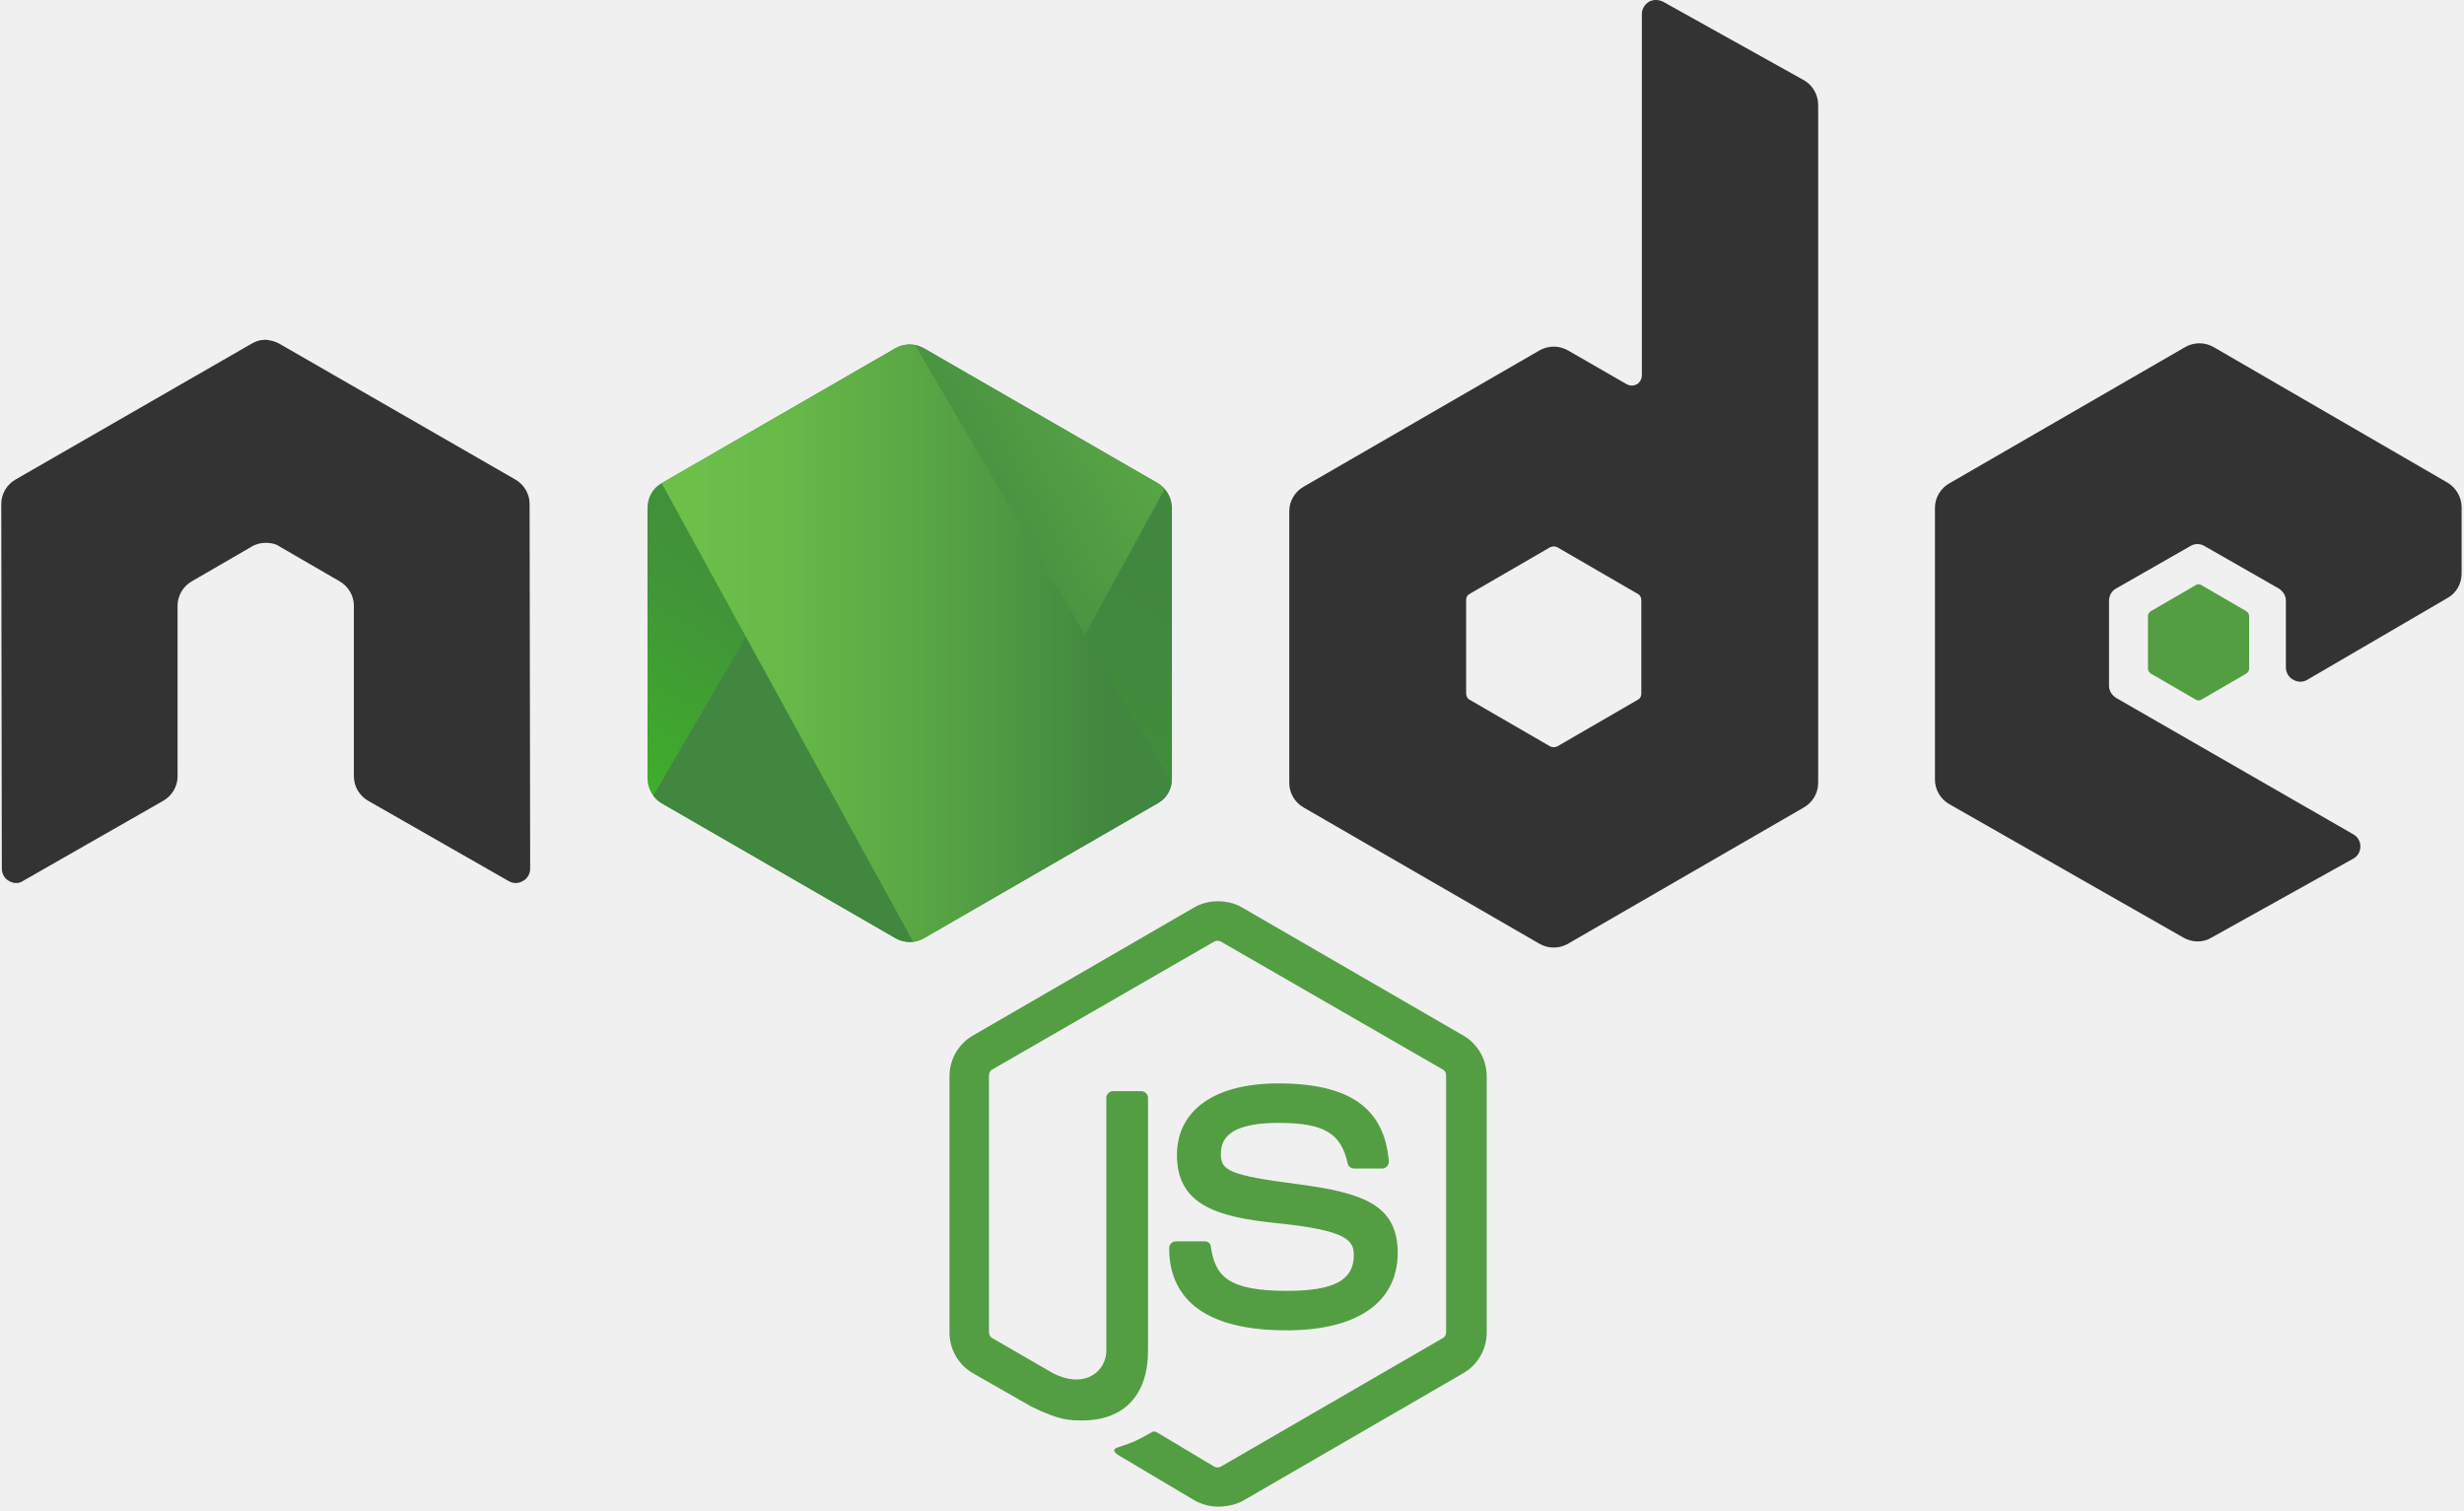
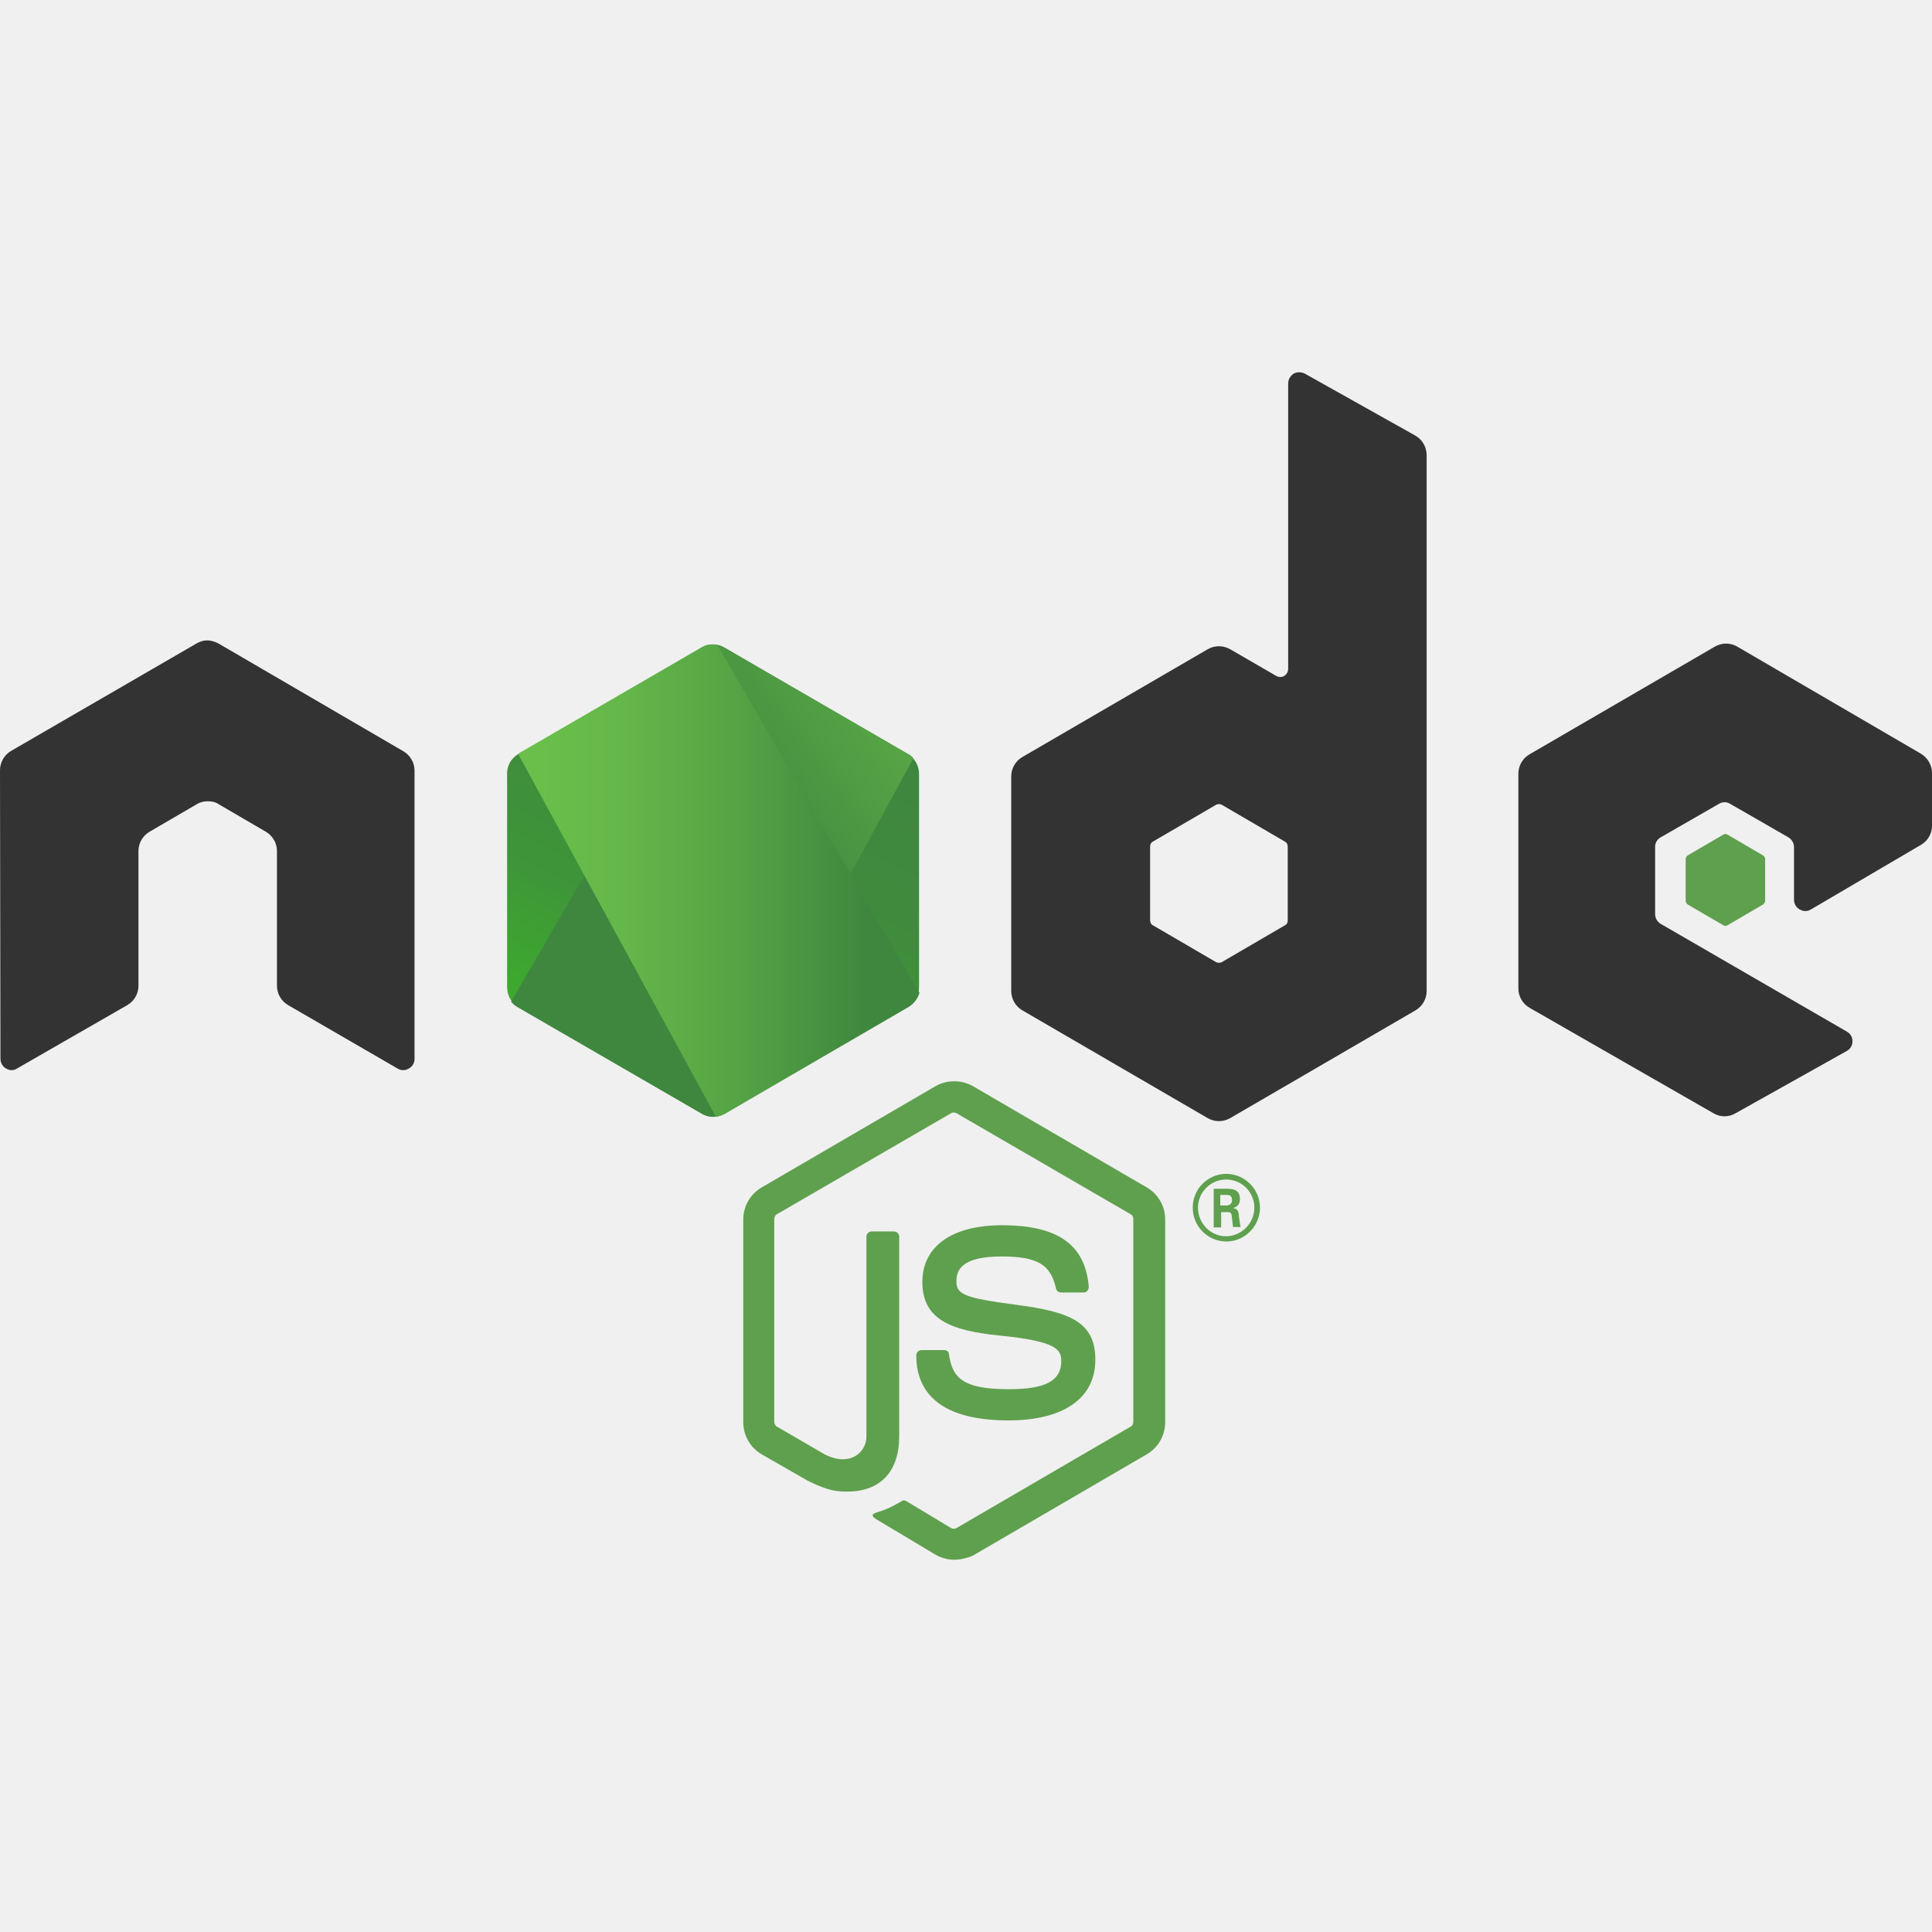
- <svg xmlns="http://www.w3.org/2000/svg" xmlns:xlink="http://www.w3.org/1999/xlink" width="2500" height="1533" viewBox="0 0 512 314" preserveAspectRatio="xMidYMid">
+ <svg xmlns="http://www.w3.org/2000/svg" width="32" height="32" viewBox="0 0 128 128">
+   <path fill="#5fa04e" d="M114.313 55.254a.26.26 0 0 0-.145.044l-2.346 1.37a.3.3 0 0 0-.142.26v2.74c0 .116.055.204.142.262l2.346 1.368a.26.26 0 0 0 .29 0l2.342-1.368a.31.31 0 0 0 .145-.263V56.93a.3.3 0 0 0-.145-.26l-2.343-1.371a.26.26 0 0 0-.144-.044zM63.22 71.638c-.427 0-.852.104-1.214.308l-11.549 6.727a2.46 2.46 0 0 0-1.214 2.124V94.22c0 .874.462 1.69 1.214 2.128l3.04 1.746c1.476.728 1.997.726 2.662.726c2.17 0 3.415-1.339 3.415-3.64V81.935a.356.356 0 0 0-.348-.351h-1.474a.356.356 0 0 0-.35.351v13.248c0 1.019-1.069 2.04-2.776 1.167l-3.155-1.835c-.116-.058-.175-.206-.175-.322V80.767c0-.116.059-.26.175-.319l11.545-6.697c.087-.058.233-.058.349 0l11.548 6.697c.115.059.172.174.172.32v13.424c0 .145-.057.264-.172.322l-11.548 6.727c-.087.058-.233.058-.349 0l-2.951-1.779c-.087-.058-.203-.087-.29-.029c-.81.466-.952.527-1.734.789c-.174.058-.463.173.115.493l3.85 2.302c.376.203.78.319 1.214.319s.867-.115 1.214-.26l11.549-6.727a2.46 2.46 0 0 0 1.214-2.128V80.797c0-.874-.462-1.687-1.214-2.124l-11.549-6.727a2.5 2.5 0 0 0-1.214-.308m18.03 6.13a2.236 2.236 0 0 0-2.227 2.243a2.236 2.236 0 0 0 2.227 2.242c1.217 0 2.228-1.019 2.228-2.242a2.254 2.254 0 0 0-2.228-2.242zm-.03.379a1.86 1.86 0 0 1 1.883 1.864c0 1.02-.84 1.894-1.882 1.894c-1.012 0-1.852-.846-1.852-1.894s.869-1.864 1.852-1.864zm-.809.611v2.562h.494v-1.016h.434c.174 0 .231.058.26.203c0 .03.086.67.086.786h.52c-.058-.116-.087-.466-.116-.67c-.028-.32-.056-.553-.404-.582c.174-.059.463-.146.463-.612c0-.67-.58-.67-.868-.67zm.435.408h.404c.146 0 .376 0 .376.349c0 .116-.056.351-.376.351h-.405zm-14.47 2.01c-3.3 0-5.268 1.398-5.268 3.757c0 2.534 1.968 3.23 5.123 3.551c3.79.379 4.08.933 4.08 1.69c0 1.31-1.044 1.864-3.475 1.864c-3.068 0-3.733-.758-3.965-2.301c0-.175-.142-.29-.316-.29H61.05a.35.35 0 0 0-.346.349c0 1.98 1.041 4.31 6.107 4.31c3.645 0 5.758-1.458 5.758-4.02c0-2.505-1.68-3.174-5.238-3.64c-3.59-.466-3.965-.728-3.965-1.572c0-.699.318-1.63 2.98-1.63c2.373 0 3.269.525 3.617 2.126a.34.34 0 0 0 .319.26h1.533c.088 0 .175-.057.234-.115a.5.5 0 0 0 .085-.263c-.231-2.795-2.053-4.077-5.758-4.077z" />
+   <path fill="#333" d="M86.072 24.664a.7.7 0 0 0-.352.089a.76.76 0 0 0-.375.638V44.32c0 .174-.09.35-.263.466a.55.55 0 0 1-.52 0l-3.066-1.775a1.49 1.49 0 0 0-1.478 0L67.75 50.146a1.48 1.48 0 0 0-.753 1.279v14.24c0 .524.29 1.02.753 1.282l12.27 7.135a1.49 1.49 0 0 0 1.477 0l12.269-7.135c.463-.262.753-.758.753-1.282V30.168c0-.553-.29-1.05-.753-1.311l-7.32-4.104a.84.84 0 0 0-.373-.089zM13.687 42.43c-.231 0-.462.084-.664.2L.753 49.739A1.49 1.49 0 0 0 0 51.047l.03 19.102c0 .263.143.525.375.642a.66.66 0 0 0 .724 0l7.294-4.193c.463-.262.75-.758.75-1.282v-8.94c0-.524.29-1.02.754-1.282l3.096-1.805c.231-.146.493-.204.753-.204s.521.058.724.204l3.096 1.805c.463.262.753.758.753 1.282v8.94c0 .524.288 1.02.75 1.282l7.236 4.193a.7.7 0 0 0 .753 0a.72.72 0 0 0 .376-.642V51.047c0-.524-.29-1.02-.754-1.283L14.47 42.63a1.8 1.8 0 0 0-.664-.201Zm100.667.21c-.253 0-.504.066-.736.198l-12.272 7.131c-.463.262-.75.758-.75 1.283v14.24c0 .524.287 1.02.75 1.282l12.184 6.987a1.43 1.43 0 0 0 1.447 0l7.38-4.133a.72.72 0 0 0 .375-.642a.72.72 0 0 0-.375-.64L110.03 61.21a.76.76 0 0 1-.375-.641v-4.456a.72.72 0 0 1 .375-.64l3.85-2.214a.7.7 0 0 1 .753 0l3.846 2.213a.76.76 0 0 1 .378.641v3.495c0 .263.144.525.375.641a.7.7 0 0 0 .754 0l7.291-4.28a1.46 1.46 0 0 0 .724-1.283v-3.465c0-.524-.29-1.017-.724-1.28l-12.184-7.104a1.5 1.5 0 0 0-.738-.198zM80.757 53.274c.065 0 .131.015.19.045l4.194 2.446c.116.058.175.202.175.319v4.892c0 .146-.059.264-.175.322l-4.195 2.446a.43.43 0 0 1-.378 0l-4.195-2.446c-.116-.058-.175-.205-.175-.322v-4.892c0-.146.06-.261.175-.32l4.195-2.445a.4.4 0 0 1 .19-.045z" />
+   <path fill="url(#deviconNodejsWordmark0)" d="M47.982 42.893a1.48 1.48 0 0 0-1.476 0L34.322 49.97a1.46 1.46 0 0 0-.724 1.281v14.181c0 .525.29 1.02.724 1.282l12.184 7.076a1.48 1.48 0 0 0 1.476 0l12.183-7.076c.463-.262.724-.757.724-1.282V51.251c0-.524-.29-1.02-.724-1.281z" />
+   <path fill="url(#deviconNodejsWordmark1)" d="m60.194 49.97l-12.241-7.077a2 2 0 0 0-.376-.145L33.859 66.364c.116.146.26.262.405.35l12.242 7.076c.347.204.752.262 1.128.145l12.879-23.703a.9.9 0 0 0-.319-.262" />
+   <path fill="url(#deviconNodejsWordmark2)" d="M60.194 66.713c.348-.204.608-.553.724-.932l-13.4-23.063c-.346-.058-.723-.029-1.041.175L34.322 49.94l13.11 24.053c.173-.029.376-.087.55-.175z" />
  <defs>
-     <linearGradient x1="68.188%" y1="17.487%" x2="27.823%" y2="89.755%" id="b">
-       <stop stop-color="#41873F" offset="0%" />
-       <stop stop-color="#418B3D" offset="32.88%" />
-       <stop stop-color="#419637" offset="63.52%" />
-       <stop stop-color="#3FA92D" offset="93.19%" />
-       <stop stop-color="#3FAE2A" offset="100%" />
+     <linearGradient id="deviconNodejsWordmark0" x1="34.513" x2="27.157" y1="15.535" y2="30.448" gradientTransform="translate(0 24.664)scale(1.51263)" gradientUnits="userSpaceOnUse">
+       <stop stop-color="#3F873F" />
+       <stop offset=".33" stop-color="#3F8B3D" />
+       <stop offset=".637" stop-color="#3E9638" />
+       <stop offset=".934" stop-color="#3DA92E" />
+       <stop offset="1" stop-color="#3DAE2B" />
    </linearGradient>
-     <path id="a" d="M57.903 1.85a5.957 5.957 0 0 0-5.894 0L3.352 29.933c-1.85 1.04-2.89 3.005-2.89 5.085v56.286c0 2.08 1.156 4.045 2.89 5.085l48.657 28.085a5.957 5.957 0 0 0 5.894 0l48.658-28.085c1.849-1.04 2.89-3.005 2.89-5.085V35.019c0-2.08-1.157-4.045-2.89-5.085L57.903 1.85z" />
-     <linearGradient x1="43.277%" y1="55.169%" x2="159.245%" y2="-18.306%" id="d">
-       <stop stop-color="#41873F" offset="13.76%" />
-       <stop stop-color="#54A044" offset="40.32%" />
-       <stop stop-color="#66B848" offset="71.36%" />
-       <stop stop-color="#6CC04A" offset="90.81%" />
+     <linearGradient id="deviconNodejsWordmark1" x1="30.009" x2="50.533" y1="23.359" y2="8.288" gradientTransform="translate(0 24.664)scale(1.51263)" gradientUnits="userSpaceOnUse">
+       <stop offset=".138" stop-color="#3F873F" />
+       <stop offset=".402" stop-color="#52A044" />
+       <stop offset=".713" stop-color="#64B749" />
+       <stop offset=".908" stop-color="#6ABF4B" />
    </linearGradient>
-     <linearGradient x1="-4413.77%" y1="13.43%" x2="5327.93%" y2="13.43%" id="e">
-       <stop stop-color="#6CC04A" offset="9.192%" />
-       <stop stop-color="#66B848" offset="28.64%" />
-       <stop stop-color="#54A044" offset="59.68%" />
-       <stop stop-color="#41873F" offset="86.24%" />
-     </linearGradient>
-     <linearGradient x1="-4.389%" y1="49.997%" x2="101.499%" y2="49.997%" id="f">
-       <stop stop-color="#6CC04A" offset="9.192%" />
-       <stop stop-color="#66B848" offset="28.64%" />
-       <stop stop-color="#54A044" offset="59.68%" />
-       <stop stop-color="#41873F" offset="86.24%" />
-     </linearGradient>
-     <linearGradient x1="-9713.77%" y1="36.21%" x2="27.93%" y2="36.21%" id="g">
-       <stop stop-color="#6CC04A" offset="9.192%" />
-       <stop stop-color="#66B848" offset="28.64%" />
-       <stop stop-color="#54A044" offset="59.68%" />
-       <stop stop-color="#41873F" offset="86.24%" />
-     </linearGradient>
-     <linearGradient x1="-103.861%" y1="50.275%" x2="100.797%" y2="50.275%" id="h">
-       <stop stop-color="#6CC04A" offset="9.192%" />
-       <stop stop-color="#66B848" offset="28.64%" />
-       <stop stop-color="#54A044" offset="59.68%" />
-       <stop stop-color="#41873F" offset="86.24%" />
-     </linearGradient>
-     <linearGradient x1="130.613%" y1="-211.069%" x2="4.393%" y2="201.605%" id="i">
-       <stop stop-color="#41873F" offset="0%" />
-       <stop stop-color="#418B3D" offset="32.88%" />
-       <stop stop-color="#419637" offset="63.52%" />
-       <stop stop-color="#3FA92D" offset="93.19%" />
-       <stop stop-color="#3FAE2A" offset="100%" />
+     <linearGradient id="deviconNodejsWordmark2" x1="21.917" x2="40.555" y1="22.261" y2="22.261" gradientTransform="translate(0 24.664)scale(1.51263)" gradientUnits="userSpaceOnUse">
+       <stop offset=".092" stop-color="#6ABF4B" />
+       <stop offset=".287" stop-color="#64B749" />
+       <stop offset=".598" stop-color="#52A044" />
+       <stop offset=".862" stop-color="#3F873F" />
    </linearGradient>
  </defs>
-   <g fill="none">
-     <path d="M253.11 313.094c-1.733 0-3.351-.462-4.854-1.271l-15.371-9.13c-2.312-1.272-1.156-1.734-.462-1.965 3.12-1.04 3.698-1.272 6.934-3.12.347-.232.81-.116 1.156.115l11.789 7.05c.462.231 1.04.231 1.386 0l46.115-26.698c.462-.231.694-.694.694-1.271v-53.28c0-.579-.232-1.04-.694-1.272l-46.115-26.582c-.462-.232-1.04-.232-1.386 0l-46.115 26.582c-.462.231-.694.809-.694 1.271v53.28c0 .463.232 1.04.694 1.272l12.598 7.281c6.819 3.467 11.095-.578 11.095-4.623v-52.587c0-.693.578-1.387 1.387-1.387h5.894c.694 0 1.387.578 1.387 1.387v52.587c0 9.13-4.97 14.447-13.638 14.447-2.658 0-4.738 0-10.633-2.89l-12.135-6.934c-3.005-1.733-4.854-4.97-4.854-8.437v-53.28c0-3.467 1.849-6.704 4.854-8.437l46.114-26.698c2.89-1.618 6.82-1.618 9.709 0l46.114 26.698c3.005 1.733 4.855 4.97 4.855 8.437v53.28c0 3.467-1.85 6.704-4.855 8.437l-46.114 26.698c-1.503.694-3.236 1.04-4.854 1.04zm14.216-36.637c-20.225 0-24.386-9.246-24.386-17.105 0-.694.578-1.387 1.387-1.387h6.01c.693 0 1.271.462 1.271 1.156.925 6.125 3.583 9.13 15.834 9.13 9.708 0 13.87-2.196 13.87-7.397 0-3.005-1.157-5.2-16.297-6.703-12.598-1.272-20.457-4.045-20.457-14.1 0-9.362 7.86-14.91 21.035-14.91 14.793 0 22.075 5.086 23 16.18 0 .348-.116.694-.347 1.041-.232.231-.578.462-.925.462h-6.01c-.578 0-1.156-.462-1.271-1.04-1.387-6.356-4.97-8.437-14.447-8.437-10.633 0-11.905 3.699-11.905 6.472 0 3.352 1.503 4.392 15.834 6.241 14.216 1.85 20.92 4.508 20.92 14.447-.116 10.171-8.437 15.95-23.116 15.95z" fill="#539E43" />
-     <path d="M110.028 104.712c0-2.08-1.156-4.046-3.005-5.086l-49.004-28.2c-.81-.463-1.734-.694-2.658-.81h-.463c-.924 0-1.849.347-2.658.81l-49.004 28.2c-1.85 1.04-3.005 3.005-3.005 5.086l.116 75.817c0 1.04.578 2.08 1.502 2.543.925.578 2.08.578 2.89 0l29.125-16.643c1.849-1.04 3.005-3.005 3.005-5.085v-35.482c0-2.08 1.155-4.045 3.005-5.085l12.366-7.166c.925-.578 1.965-.81 3.005-.81 1.04 0 2.08.232 2.89.81l12.366 7.166c1.85 1.04 3.005 3.004 3.005 5.085v35.482c0 2.08 1.156 4.045 3.005 5.085l29.125 16.643c.925.578 2.08.578 3.005 0 .925-.463 1.503-1.503 1.503-2.543l-.116-75.817zM345.571.347c-.924-.463-2.08-.463-2.89 0-.924.578-1.502 1.502-1.502 2.542v75.125c0 .693-.346 1.386-1.04 1.849-.693.346-1.387.346-2.08 0l-12.251-7.05a5.957 5.957 0 0 0-5.895 0l-49.004 28.316c-1.849 1.04-3.005 3.005-3.005 5.085v56.516c0 2.08 1.156 4.046 3.005 5.086l49.004 28.316a5.957 5.957 0 0 0 5.895 0l49.004-28.316c1.849-1.04 3.005-3.005 3.005-5.086V21.844c0-2.196-1.156-4.16-3.005-5.201L345.572.347zm-4.507 143.776c0 .578-.231 1.04-.694 1.271l-16.758 9.708a1.714 1.714 0 0 1-1.503 0l-16.758-9.708c-.463-.231-.694-.809-.694-1.271v-19.417c0-.578.231-1.04.694-1.271l16.758-9.709a1.714 1.714 0 0 1 1.503 0l16.758 9.709c.463.23.694.809.694 1.271v19.417zM508.648 124.244c1.85-1.04 2.89-3.005 2.89-5.086v-13.753c0-2.08-1.156-4.045-2.89-5.085l-48.657-28.2a5.957 5.957 0 0 0-5.894 0l-49.004 28.315c-1.85 1.04-3.005 3.005-3.005 5.086v56.516c0 2.08 1.155 4.045 3.005 5.085l48.657 27.738c1.85 1.04 4.045 1.04 5.779 0L489 178.45c.925-.463 1.503-1.503 1.503-2.543 0-1.04-.578-2.08-1.503-2.543l-49.235-28.316c-.924-.577-1.502-1.502-1.502-2.542v-17.683c0-1.04.578-2.08 1.502-2.543l15.372-8.784a2.821 2.821 0 0 1 3.005 0l15.371 8.784c.925.578 1.503 1.502 1.503 2.543v13.869c0 1.04.578 2.08 1.502 2.542.925.578 2.08.578 3.005 0l29.125-16.99z" fill="#333" />
-     <path d="M456.293 121.586a1.05 1.05 0 0 1 1.155 0l9.362 5.432c.347.23.578.577.578 1.04v10.864c0 .462-.231.809-.578 1.04l-9.362 5.432a1.05 1.05 0 0 1-1.155 0l-9.362-5.432c-.347-.231-.578-.578-.578-1.04v-10.864c0-.463.231-.81.578-1.04l9.362-5.432z" fill="#539E43" />
-     <g transform="translate(134.068 70.501)">
-       <mask id="c" fill="#fff">
-         <use xlink:href="#a" />
-       </mask>
-       <use fill="url(#b)" xlink:href="#a" />
-       <g mask="url(#c)">
-         <path d="M51.893 1.85L3.121 29.933C1.27 30.974 0 32.94 0 35.02v56.286c0 1.387.578 2.658 1.502 3.698L56.285 1.156c-1.387-.231-3.005-.116-4.392.693zM56.632 125.053c.462-.116.925-.347 1.387-.578l48.773-28.085c1.85-1.04 3.005-3.005 3.005-5.085V35.019c0-1.502-.694-3.005-1.734-4.045l-51.43 94.079z" />
-         <path d="M106.676 29.934L57.788 1.85a8.025 8.025 0 0 0-1.503-.578L1.502 95.12a6.082 6.082 0 0 0 1.619 1.387l48.888 28.085c1.387.809 3.005 1.04 4.507.577l51.432-94.078c-.347-.462-.81-.81-1.272-1.156z" fill="url(#d)" />
-       </g>
-       <g mask="url(#c)">
-         <path d="M109.797 91.305V35.019c0-2.08-1.271-4.045-3.12-5.085L57.786 1.85a5.106 5.106 0 0 0-1.848-.693l53.511 91.42c.231-.347.347-.809.347-1.271zM3.12 29.934C1.272 30.974 0 32.94 0 35.02v56.286c0 2.08 1.387 4.045 3.12 5.085l48.889 28.085c1.156.693 2.427.925 3.814.693L3.467 29.818l-.346.116z" />
-         <path fill="url(#e)" fill-rule="evenodd" d="M50.391.809l-.693.347h.924l-.231-.347z" transform="translate(0 -9.246)" />
-         <path d="M106.792 105.636c1.387-.809 2.427-2.196 2.89-3.698L56.053 10.402c-1.387-.231-2.89-.116-4.16.693L3.351 39.065l52.355 95.465a8.057 8.057 0 0 0 2.196-.693l48.889-28.2z" fill="url(#f)" fill-rule="evenodd" transform="translate(0 -9.246)" />
-         <path fill="url(#g)" fill-rule="evenodd" d="M111.3 104.712l-.347-.578v.809l.346-.231z" transform="translate(0 -9.246)" />
-         <path d="M106.792 105.636l-48.773 28.085a6.973 6.973 0 0 1-2.196.693l.925 1.734 54.089-31.32v-.694l-1.387-2.312c-.231 1.618-1.271 3.005-2.658 3.814z" fill="url(#h)" fill-rule="evenodd" transform="translate(0 -9.246)" />
-         <path d="M106.792 105.636l-48.773 28.085a6.973 6.973 0 0 1-2.196.693l.925 1.734 54.089-31.32v-.694l-1.387-2.312c-.231 1.618-1.271 3.005-2.658 3.814z" fill="url(#i)" fill-rule="evenodd" transform="translate(0 -9.246)" />
-       </g>
-     </g>
-   </g>
</svg>
